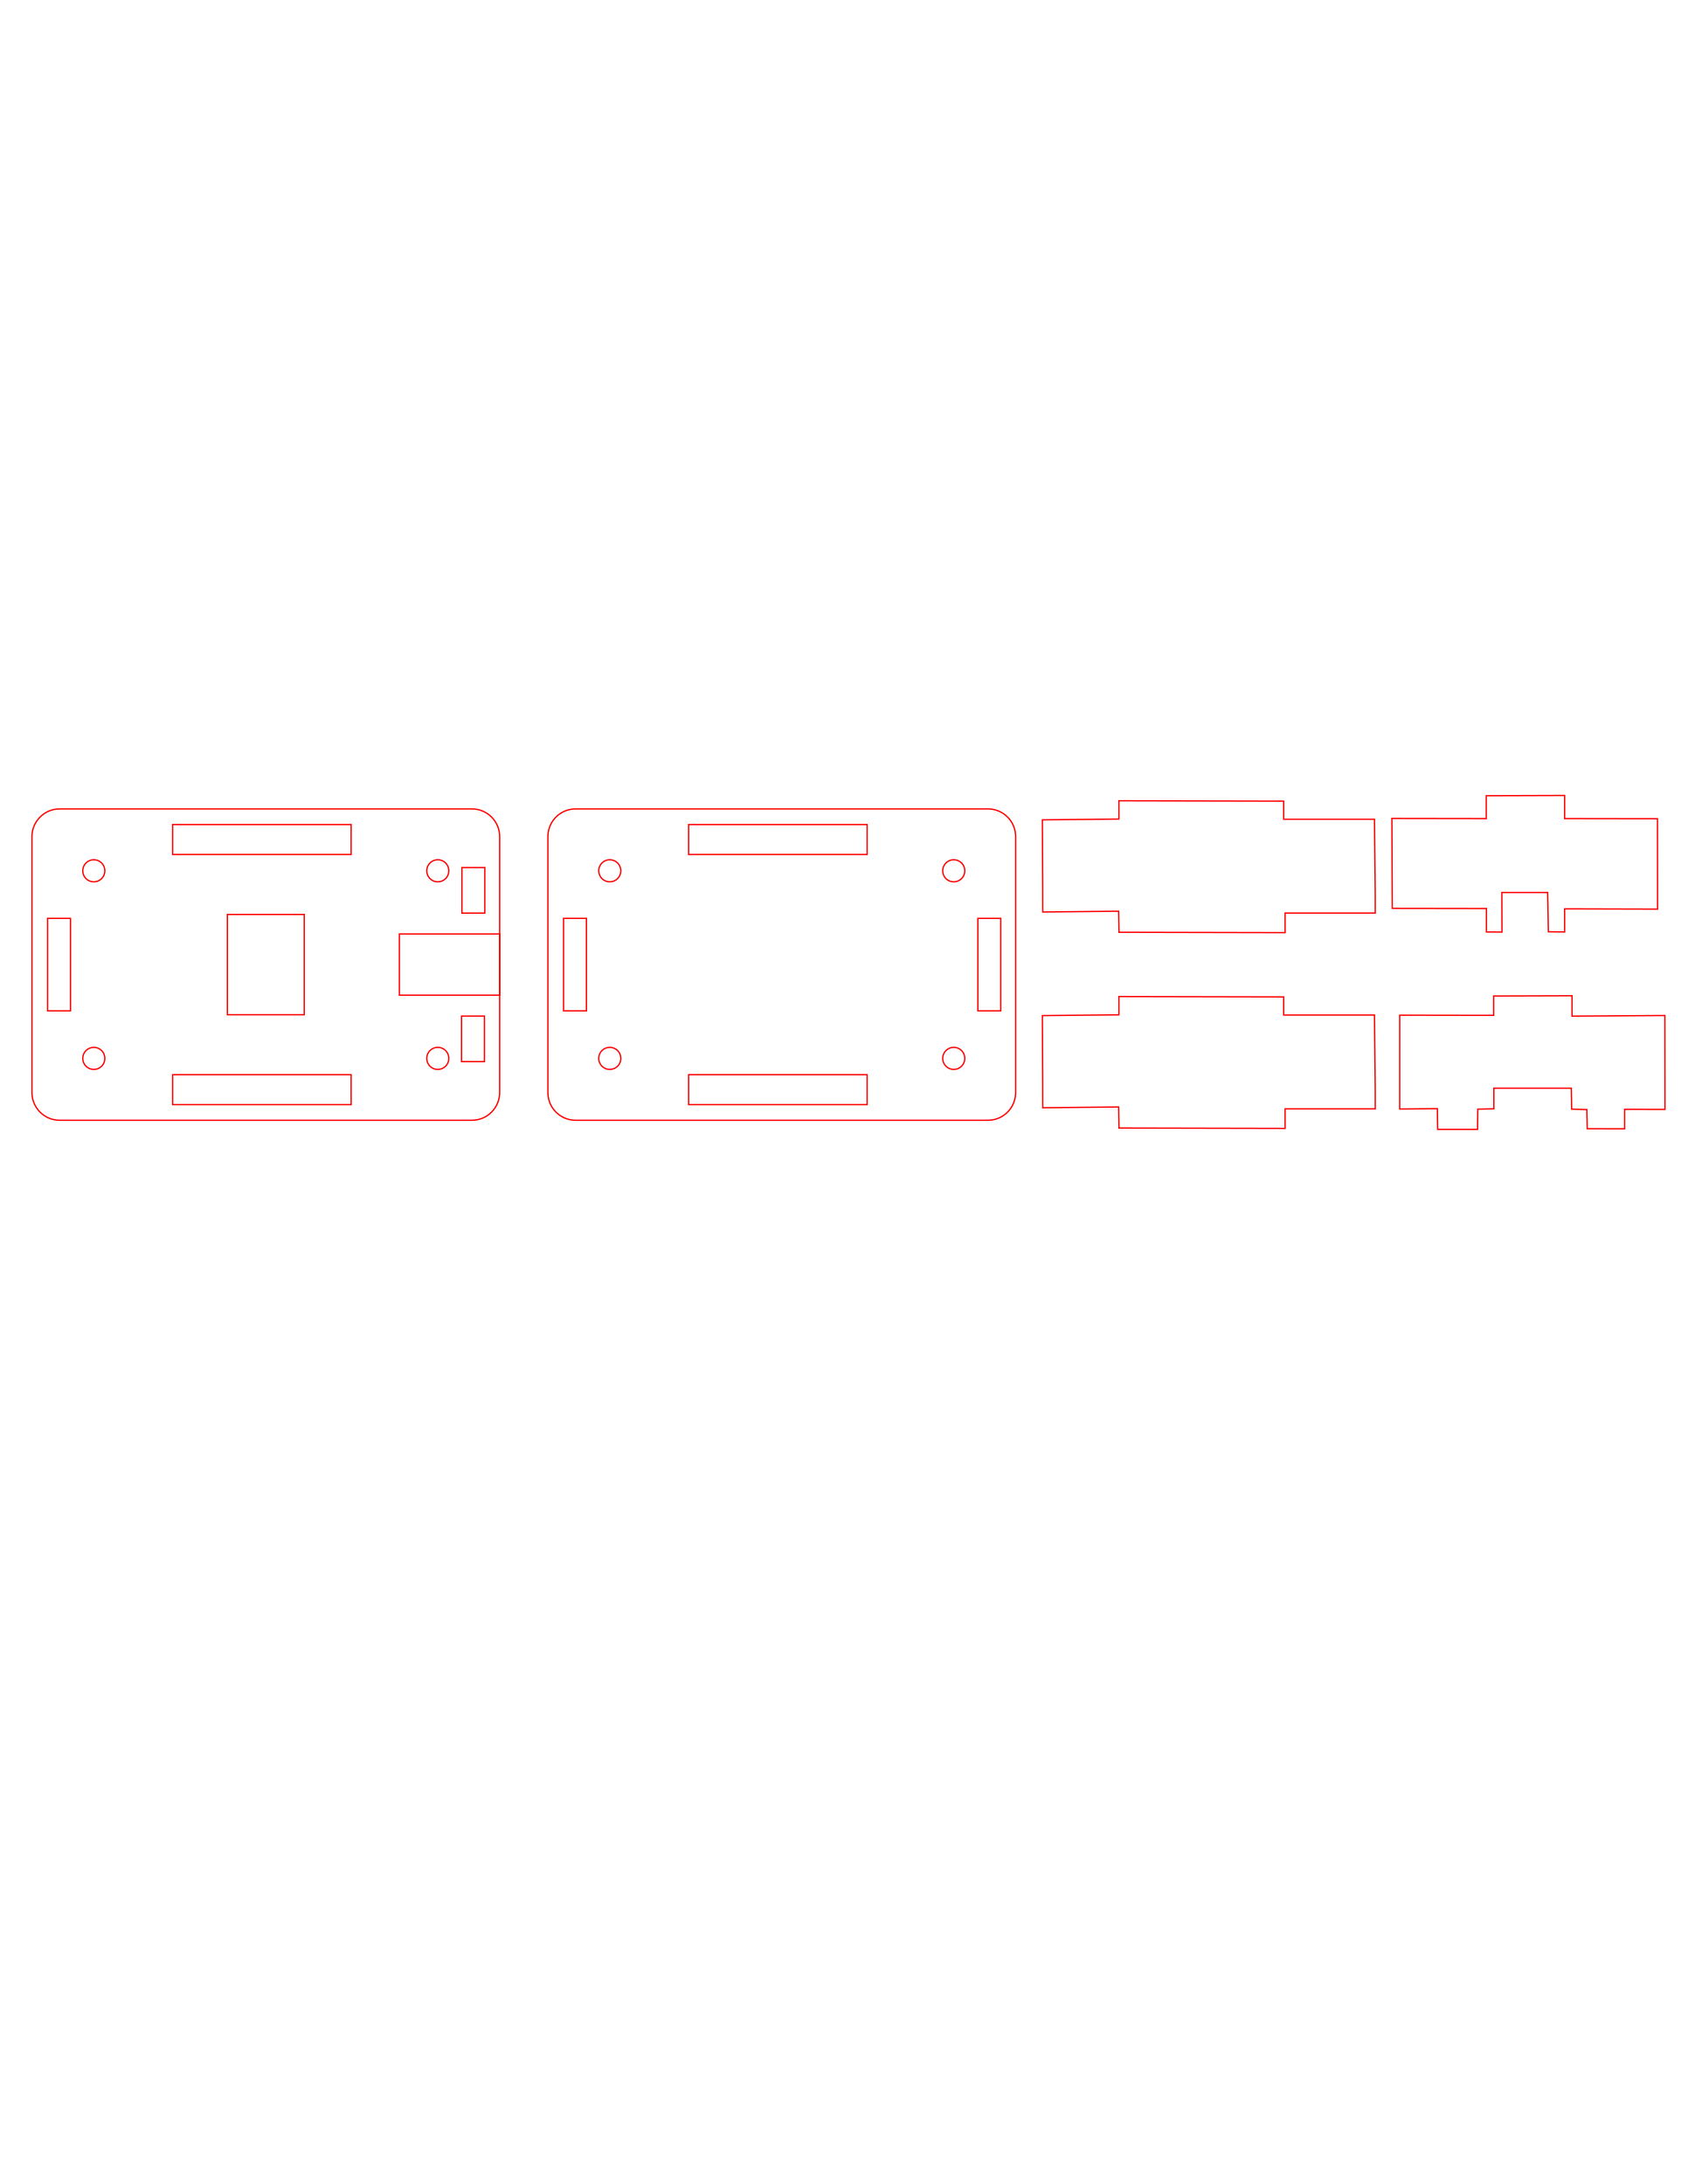
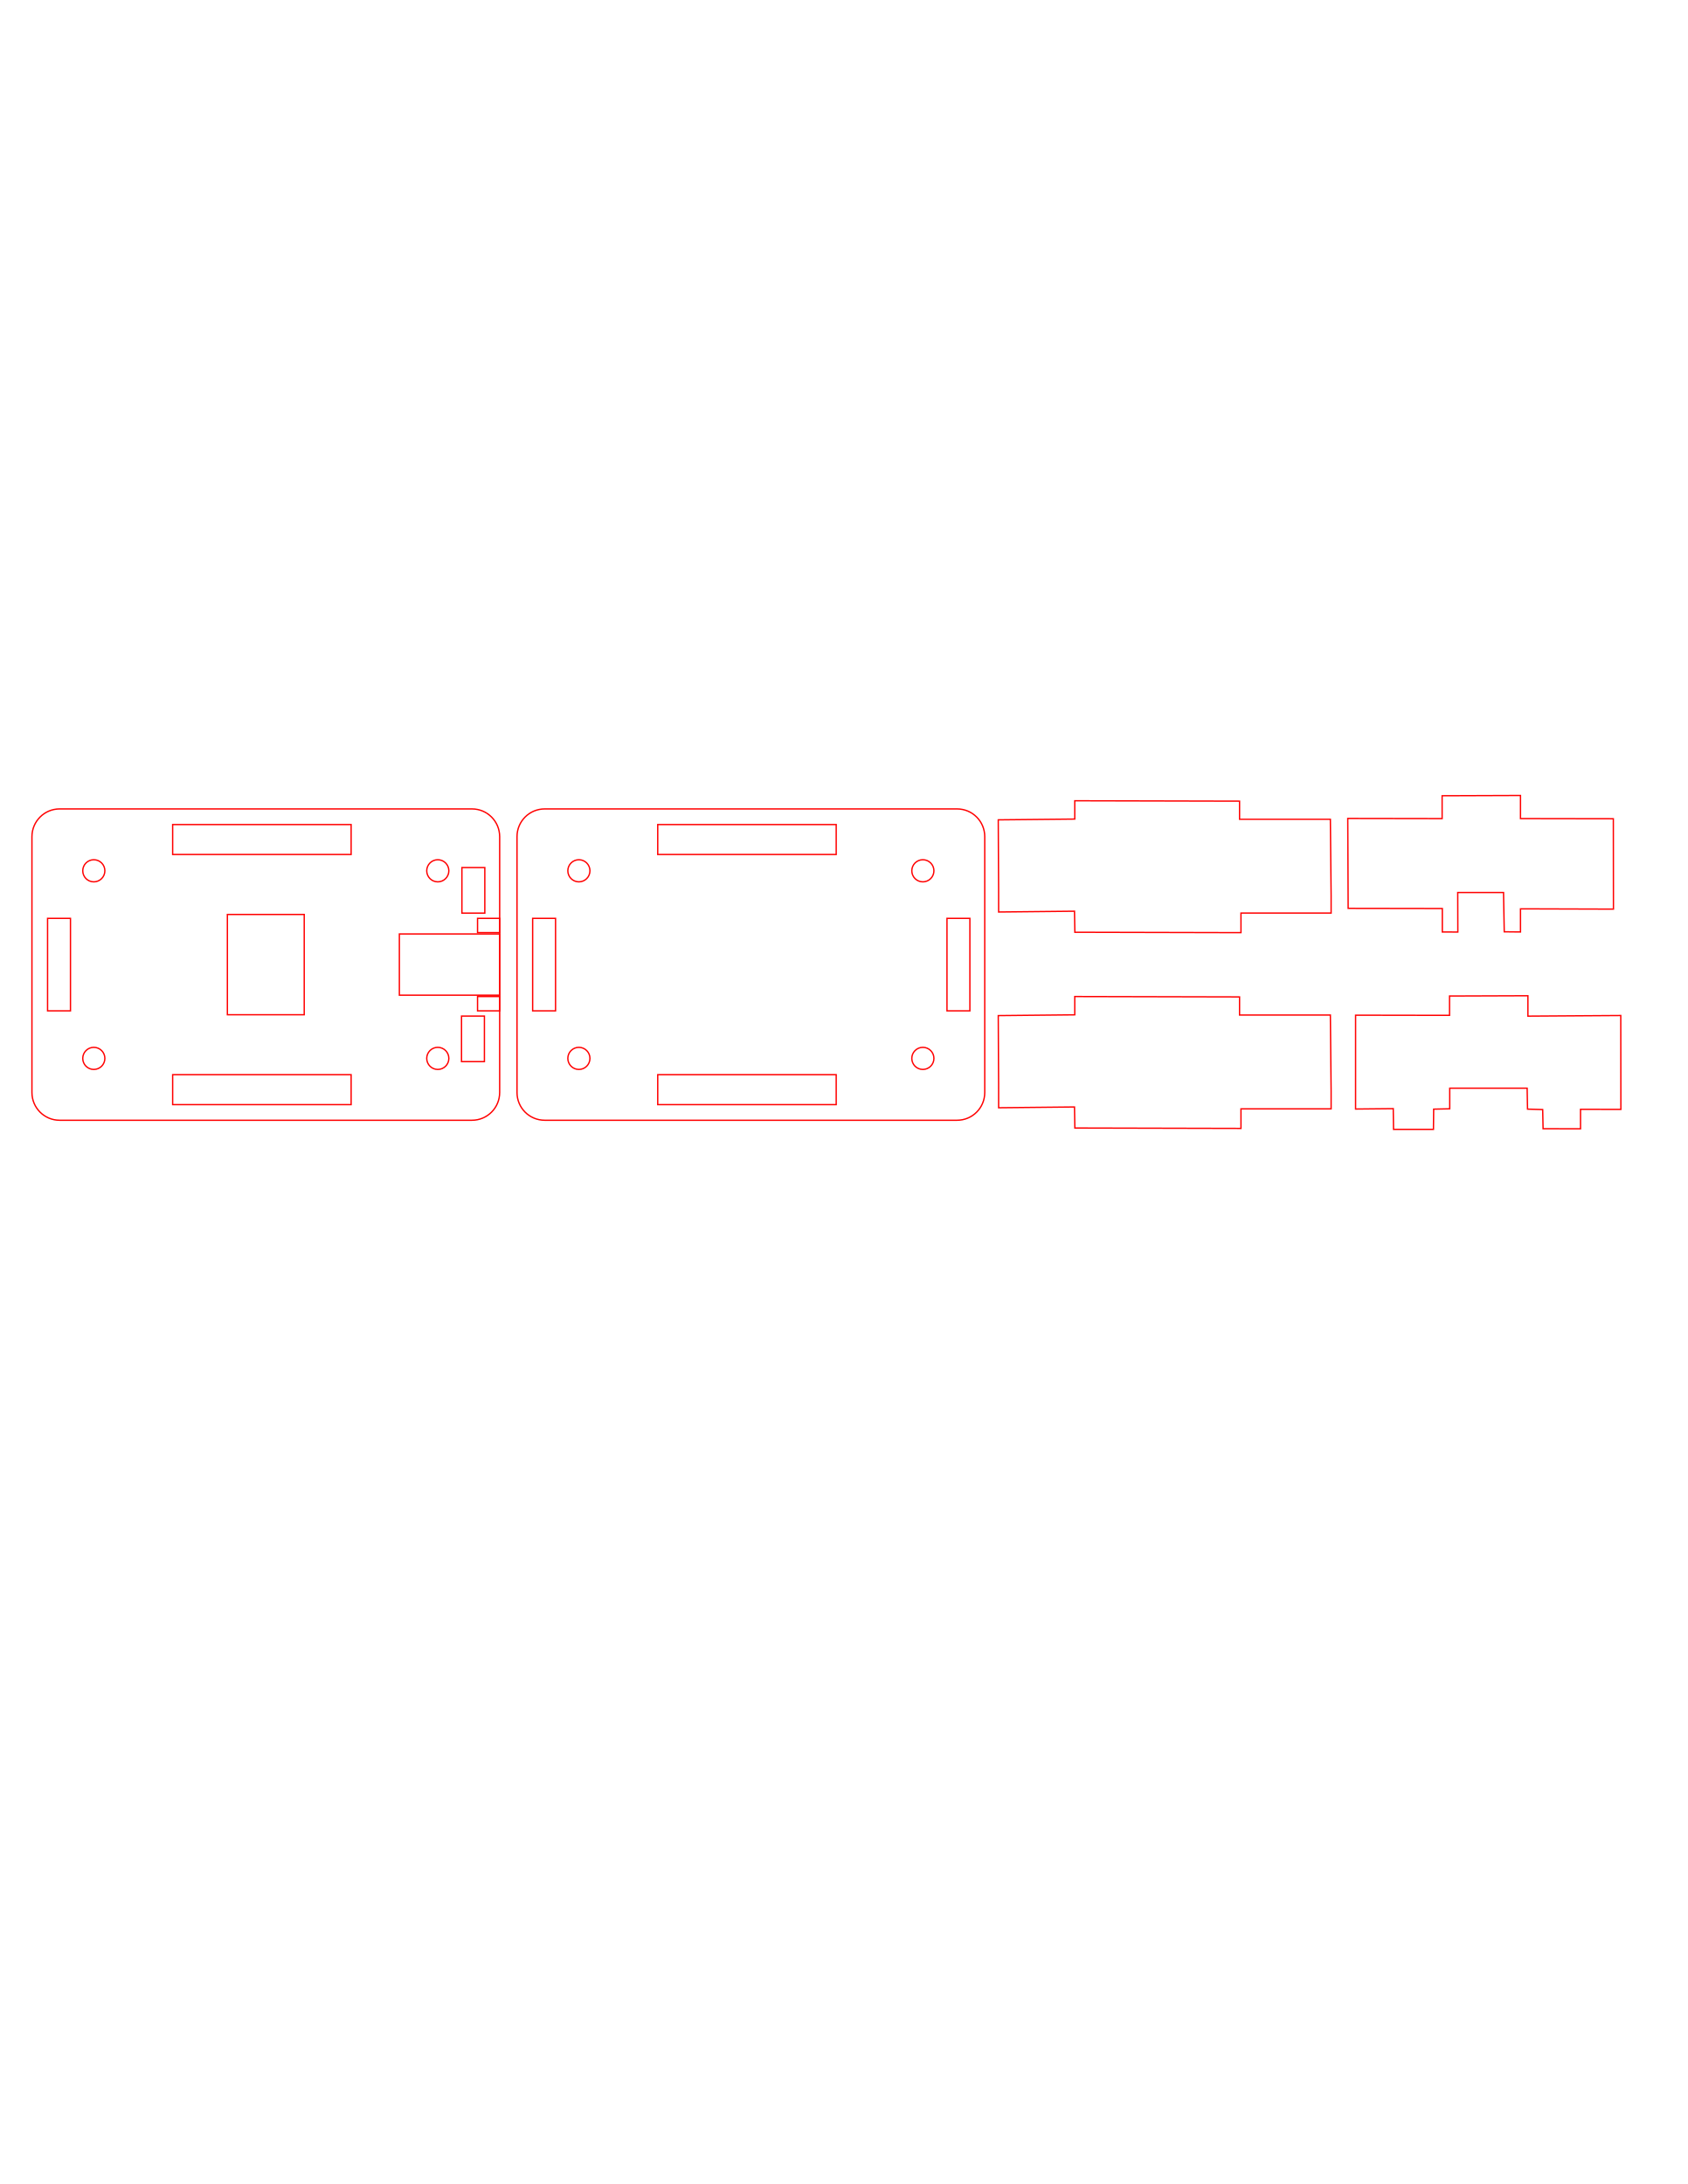
<svg xmlns="http://www.w3.org/2000/svg" width="215.9mm" height="279.4mm" viewBox="0 0 765 990" id="svg4387" version="1.1">
  <defs id="defs4389" />
  <g id="layer1" transform="translate(0,-62.36221)">
    <g transform="translate(38.36054,-0.5303301)" style="stroke:#e60000;stroke-width:0.354;stroke-miterlimit:4;stroke-dasharray:none;stroke-opacity:1" id="g5805" />
-     <path id="path6298" d="m 582.46,485.129 -75.288,-0.177 -0.171,-9.54 -34.378,0.354 c 0.042,-15.125 -0.171,-27.448 -0.171,-41.771 l 34.676,-0.354 0,-8.296 74.69,0.177 0,8.21 41.158,0 c 0.111,11.564 0.206,23.8 0.341,34.402 l 0,8.124 -40.859,0 z" style="fill:none;fill-rule:evenodd;stroke:#ff0000;stroke-width:0.606;stroke-linecap:butt;stroke-linejoin:miter;stroke-miterlimit:4;stroke-dasharray:none;stroke-opacity:1" />
+     <path id="path6298" d="m 562.46,485.129 -75.288,-0.177 -0.171,-9.54 -34.378,0.354 c 0.042,-15.125 -0.171,-27.448 -0.171,-41.771 l 34.676,-0.354 0,-8.296 74.69,0.177 0,8.21 41.158,0 c 0.111,11.564 0.206,23.8 0.341,34.402 l 0,8.124 -40.859,0 z" style="fill:none;fill-rule:evenodd;stroke:#ff0000;stroke-width:0.606;stroke-linecap:butt;stroke-linejoin:miter;stroke-miterlimit:4;stroke-dasharray:none;stroke-opacity:1" />
    <g id="g6352" style="stroke-width:0.606;stroke-miterlimit:4;stroke-dasharray:none" transform="matrix(0,1.006467,-1.003124,0,714.3324,72.06475)">
      <rect style="fill:none;fill-opacity:1;stroke:#ff0000;stroke-width:0.603;stroke-miterlimit:4;stroke-dasharray:none;stroke-opacity:1" id="rect5823" width="27.561" height="45.316" x="411.014" y="486.345" ry="0" />
      <rect style="fill:none;fill-opacity:1;stroke:#ff0000;stroke-width:0.603;stroke-miterlimit:4;stroke-dasharray:none;stroke-opacity:1" id="rect5841" width="140.219" height="211.333" x="354.685" y="486.344" ry="12.505" />
      <rect ry="0" y="574.651" x="402.212" height="34.72" width="45.164" id="rect6031" style="fill:none;fill-opacity:1;stroke:#ff0000;stroke-width:0.603;stroke-miterlimit:4;stroke-dasharray:none;stroke-opacity:1" />
      <ellipse cy="514.302" cx="382.549" id="path6090" style="fill:none;fill-opacity:1;stroke:#ff0000;stroke-width:0.603;stroke-miterlimit:4;stroke-dasharray:none;stroke-opacity:1" rx="4.979" ry="4.997" />
      <rect transform="matrix(0,1,-1,0,0,0)" ry="0" y="-375.205" x="553.458" height="13.478" width="80.639" id="rect6304" style="fill:none;fill-opacity:1;stroke:#ff0000;stroke-width:0.603;stroke-miterlimit:4;stroke-dasharray:none;stroke-opacity:1" />
      <rect style="fill:none;fill-opacity:1;stroke:#ff0000;stroke-width:0.603;stroke-miterlimit:4;stroke-dasharray:none;stroke-opacity:1" id="rect6480" width="80.639" height="13.48" x="553.458" y="-487.863" ry="0" transform="matrix(0,1,-1,0,0,0)" />
      <ellipse ry="4.997" rx="4.979" style="fill:none;fill-opacity:1;stroke:#ff0000;stroke-width:0.603;stroke-miterlimit:4;stroke-dasharray:none;stroke-opacity:1" id="ellipse6482" cx="467.042" cy="514.302" />
      <ellipse ry="4.997" rx="4.979" style="fill:none;fill-opacity:1;stroke:#ff0000;stroke-width:0.603;stroke-miterlimit:4;stroke-dasharray:none;stroke-opacity:1" id="ellipse6484" cx="382.549" cy="669.722" />
      <ellipse cy="669.722" cx="467.042" id="ellipse6486" style="fill:none;fill-opacity:1;stroke:#ff0000;stroke-width:0.603;stroke-miterlimit:4;stroke-dasharray:none;stroke-opacity:1" rx="4.979" ry="4.997" />
      <rect ry="0" y="680.267" x="403.973" height="10.347" width="41.643" id="rect6488" style="fill:none;fill-opacity:1;stroke:#ff0000;stroke-width:0.603;stroke-miterlimit:4;stroke-dasharray:none;stroke-opacity:1" />
      <rect style="fill:none;fill-opacity:1;stroke:#ff0000;stroke-width:0.603;stroke-miterlimit:4;stroke-dasharray:none;stroke-opacity:1" id="rect4168" width="20.521" height="10.347" x="381.089" y="493.055" ry="0" />
      <rect ry="0" y="493.232" x="447.979" height="10.347" width="20.52" id="rect4172" style="fill:none;fill-opacity:1;stroke:#ff0000;stroke-width:0.603;stroke-miterlimit:4;stroke-dasharray:none;stroke-opacity:1" />
+       <rect ry="0" y="486.344" x="403.972" height="9.994" width="6.438" id="rect4170" style="fill:none;fill-opacity:1;stroke:#ff0000;stroke-width:0.603;stroke-miterlimit:4;stroke-dasharray:none;stroke-opacity:1" />
+       <rect style="fill:none;fill-opacity:1;stroke:#ff0000;stroke-width:0.603;stroke-miterlimit:4;stroke-dasharray:none;stroke-opacity:1" id="rect4173" width="6.438" height="9.994" x="439.178" y="486.344" ry="0" />
    </g>
-     <path id="path6506" d="m 673.717,484.819 7.038,0.035 -0.049,-17.926 20.757,0 0.324,17.812 7.363,0.079 0,-10.483 42.133,0.125 -0.05,-40.965 -42.084,-0.071 0,-10.483 -35.518,0.125 0,10.358 -42.765,-0.073 0.173,40.765 42.677,0.073 z" style="fill:none;fill-rule:evenodd;stroke:#ff0000;stroke-width:0.606;stroke-linecap:butt;stroke-linejoin:miter;stroke-miterlimit:4;stroke-dasharray:none;stroke-opacity:1" />
-     <g id="g6558" transform="matrix(0,1,-1,0,946.063,-81.49691)">
+     <path id="path6506" d="m 653.717,484.819 7.038,0.035 -0.049,-17.926 20.757,0 0.324,17.812 7.363,0.079 0,-10.483 42.133,0.125 -0.05,-40.965 -42.084,-0.071 0,-10.483 -35.518,0.125 0,10.358 -42.765,-0.073 0.173,40.765 42.677,0.073 z" style="fill:none;fill-rule:evenodd;stroke:#ff0000;stroke-width:0.606;stroke-linecap:butt;stroke-linejoin:miter;stroke-miterlimit:4;stroke-dasharray:none;stroke-opacity:1" />
+     <g id="g6558" transform="matrix(0,1,-1,0,932.063,-81.49691)">
      <rect ry="0" y="492.47" x="560.146" height="10.378" width="41.914" id="rect6524" style="fill:none;fill-opacity:1;stroke:#ff0000;stroke-width:0.606;stroke-miterlimit:4;stroke-dasharray:none;stroke-opacity:1" />
      <rect ry="12.544" y="485.736" x="510.54" height="211.994" width="141.125" id="rect6526" style="fill:none;fill-opacity:1;stroke:#ff0000;stroke-width:0.606;stroke-miterlimit:4;stroke-dasharray:none;stroke-opacity:1" />
      <ellipse ry="5.013" rx="5.011" style="fill:none;fill-opacity:1;stroke:#ff0000;stroke-width:0.606;stroke-miterlimit:4;stroke-dasharray:none;stroke-opacity:1" id="ellipse6530" cx="538.584" cy="513.781" />
      <rect style="fill:none;fill-opacity:1;stroke:#ff0000;stroke-width:0.606;stroke-miterlimit:4;stroke-dasharray:none;stroke-opacity:1" id="rect6532" width="80.891" height="13.566" x="553.06" y="-531.194" ry="0" transform="matrix(0,1,-1,0,0,0)" />
      <rect transform="matrix(0,1,-1,0,0,0)" ry="0" y="-644.58" x="553.06" height="13.567" width="80.891" id="rect6538" style="fill:none;fill-opacity:1;stroke:#ff0000;stroke-width:0.606;stroke-miterlimit:4;stroke-dasharray:none;stroke-opacity:1" />
      <ellipse cy="513.781" cx="623.623" id="ellipse6540" style="fill:none;fill-opacity:1;stroke:#ff0000;stroke-width:0.606;stroke-miterlimit:4;stroke-dasharray:none;stroke-opacity:1" rx="5.011" ry="5.013" />
      <ellipse cy="669.686" cx="538.584" id="ellipse6542" style="fill:none;fill-opacity:1;stroke:#ff0000;stroke-width:0.606;stroke-miterlimit:4;stroke-dasharray:none;stroke-opacity:1" rx="5.011" ry="5.013" />
      <ellipse ry="5.013" rx="5.011" style="fill:none;fill-opacity:1;stroke:#ff0000;stroke-width:0.606;stroke-miterlimit:4;stroke-dasharray:none;stroke-opacity:1" id="ellipse6544" cx="623.623" cy="669.686" />
      <rect style="fill:none;fill-opacity:1;stroke:#ff0000;stroke-width:0.606;stroke-miterlimit:4;stroke-dasharray:none;stroke-opacity:1" id="rect6546" width="41.914" height="10.378" x="560.146" y="680.265" ry="0" />
    </g>
-     <path style="fill:none;fill-rule:evenodd;stroke:#ff0000;stroke-width:0.606;stroke-linecap:butt;stroke-linejoin:miter;stroke-miterlimit:4;stroke-dasharray:none;stroke-opacity:1" d="m 582.46,573.867 -75.288,-0.177 -0.171,-9.54 -34.378,0.354 c 0.042,-15.125 -0.171,-27.448 -0.171,-41.771 l 34.676,-0.354 0,-8.296 74.69,0.177 0,8.21 41.158,0 c 0.111,11.564 0.206,23.8 0.341,34.402 l 0,8.124 -40.859,0 z" id="path6573" />
-     <path id="path4176" d="m 677.083,555.631 35.08,0 0.177,9.493 6.873,0.208 0.175,8.674 16.972,0.033 10e-4,-8.828 18.288,0.037 -0.05,-42.556 -42.084,0.282 0,-9.246 -35.518,0.125 0,8.767 -42.588,-0.073 -0.004,42.533 17.073,-0.17 0.126,9.381 18.096,0.018 0.099,-9.175 7.282,-0.158 z" style="fill:none;fill-rule:evenodd;stroke:#ff0000;stroke-width:0.606;stroke-linecap:butt;stroke-linejoin:miter;stroke-miterlimit:4;stroke-dasharray:none;stroke-opacity:1" />
+     <path style="fill:none;fill-rule:evenodd;stroke:#ff0000;stroke-width:0.606;stroke-linecap:butt;stroke-linejoin:miter;stroke-miterlimit:4;stroke-dasharray:none;stroke-opacity:1" d="m 562.46,573.867 -75.288,-0.177 -0.171,-9.54 -34.378,0.354 c 0.042,-15.125 -0.171,-27.448 -0.171,-41.771 l 34.676,-0.354 0,-8.296 74.69,0.177 0,8.21 41.158,0 c 0.111,11.564 0.206,23.8 0.341,34.402 l 0,8.124 -40.859,0 z" id="path6573" />
+     <path id="path4176" d="m 657.083,555.631 35.08,0 0.177,9.493 6.873,0.208 0.175,8.674 16.972,0.033 10e-4,-8.828 18.288,0.037 -0.05,-42.556 -42.084,0.282 0,-9.246 -35.518,0.125 0,8.767 -42.588,-0.073 -0.004,42.533 17.073,-0.17 0.126,9.381 18.096,0.018 0.099,-9.175 7.282,-0.158 z" style="fill:none;fill-rule:evenodd;stroke:#ff0000;stroke-width:0.606;stroke-linecap:butt;stroke-linejoin:miter;stroke-miterlimit:4;stroke-dasharray:none;stroke-opacity:1" />
  </g>
</svg>
